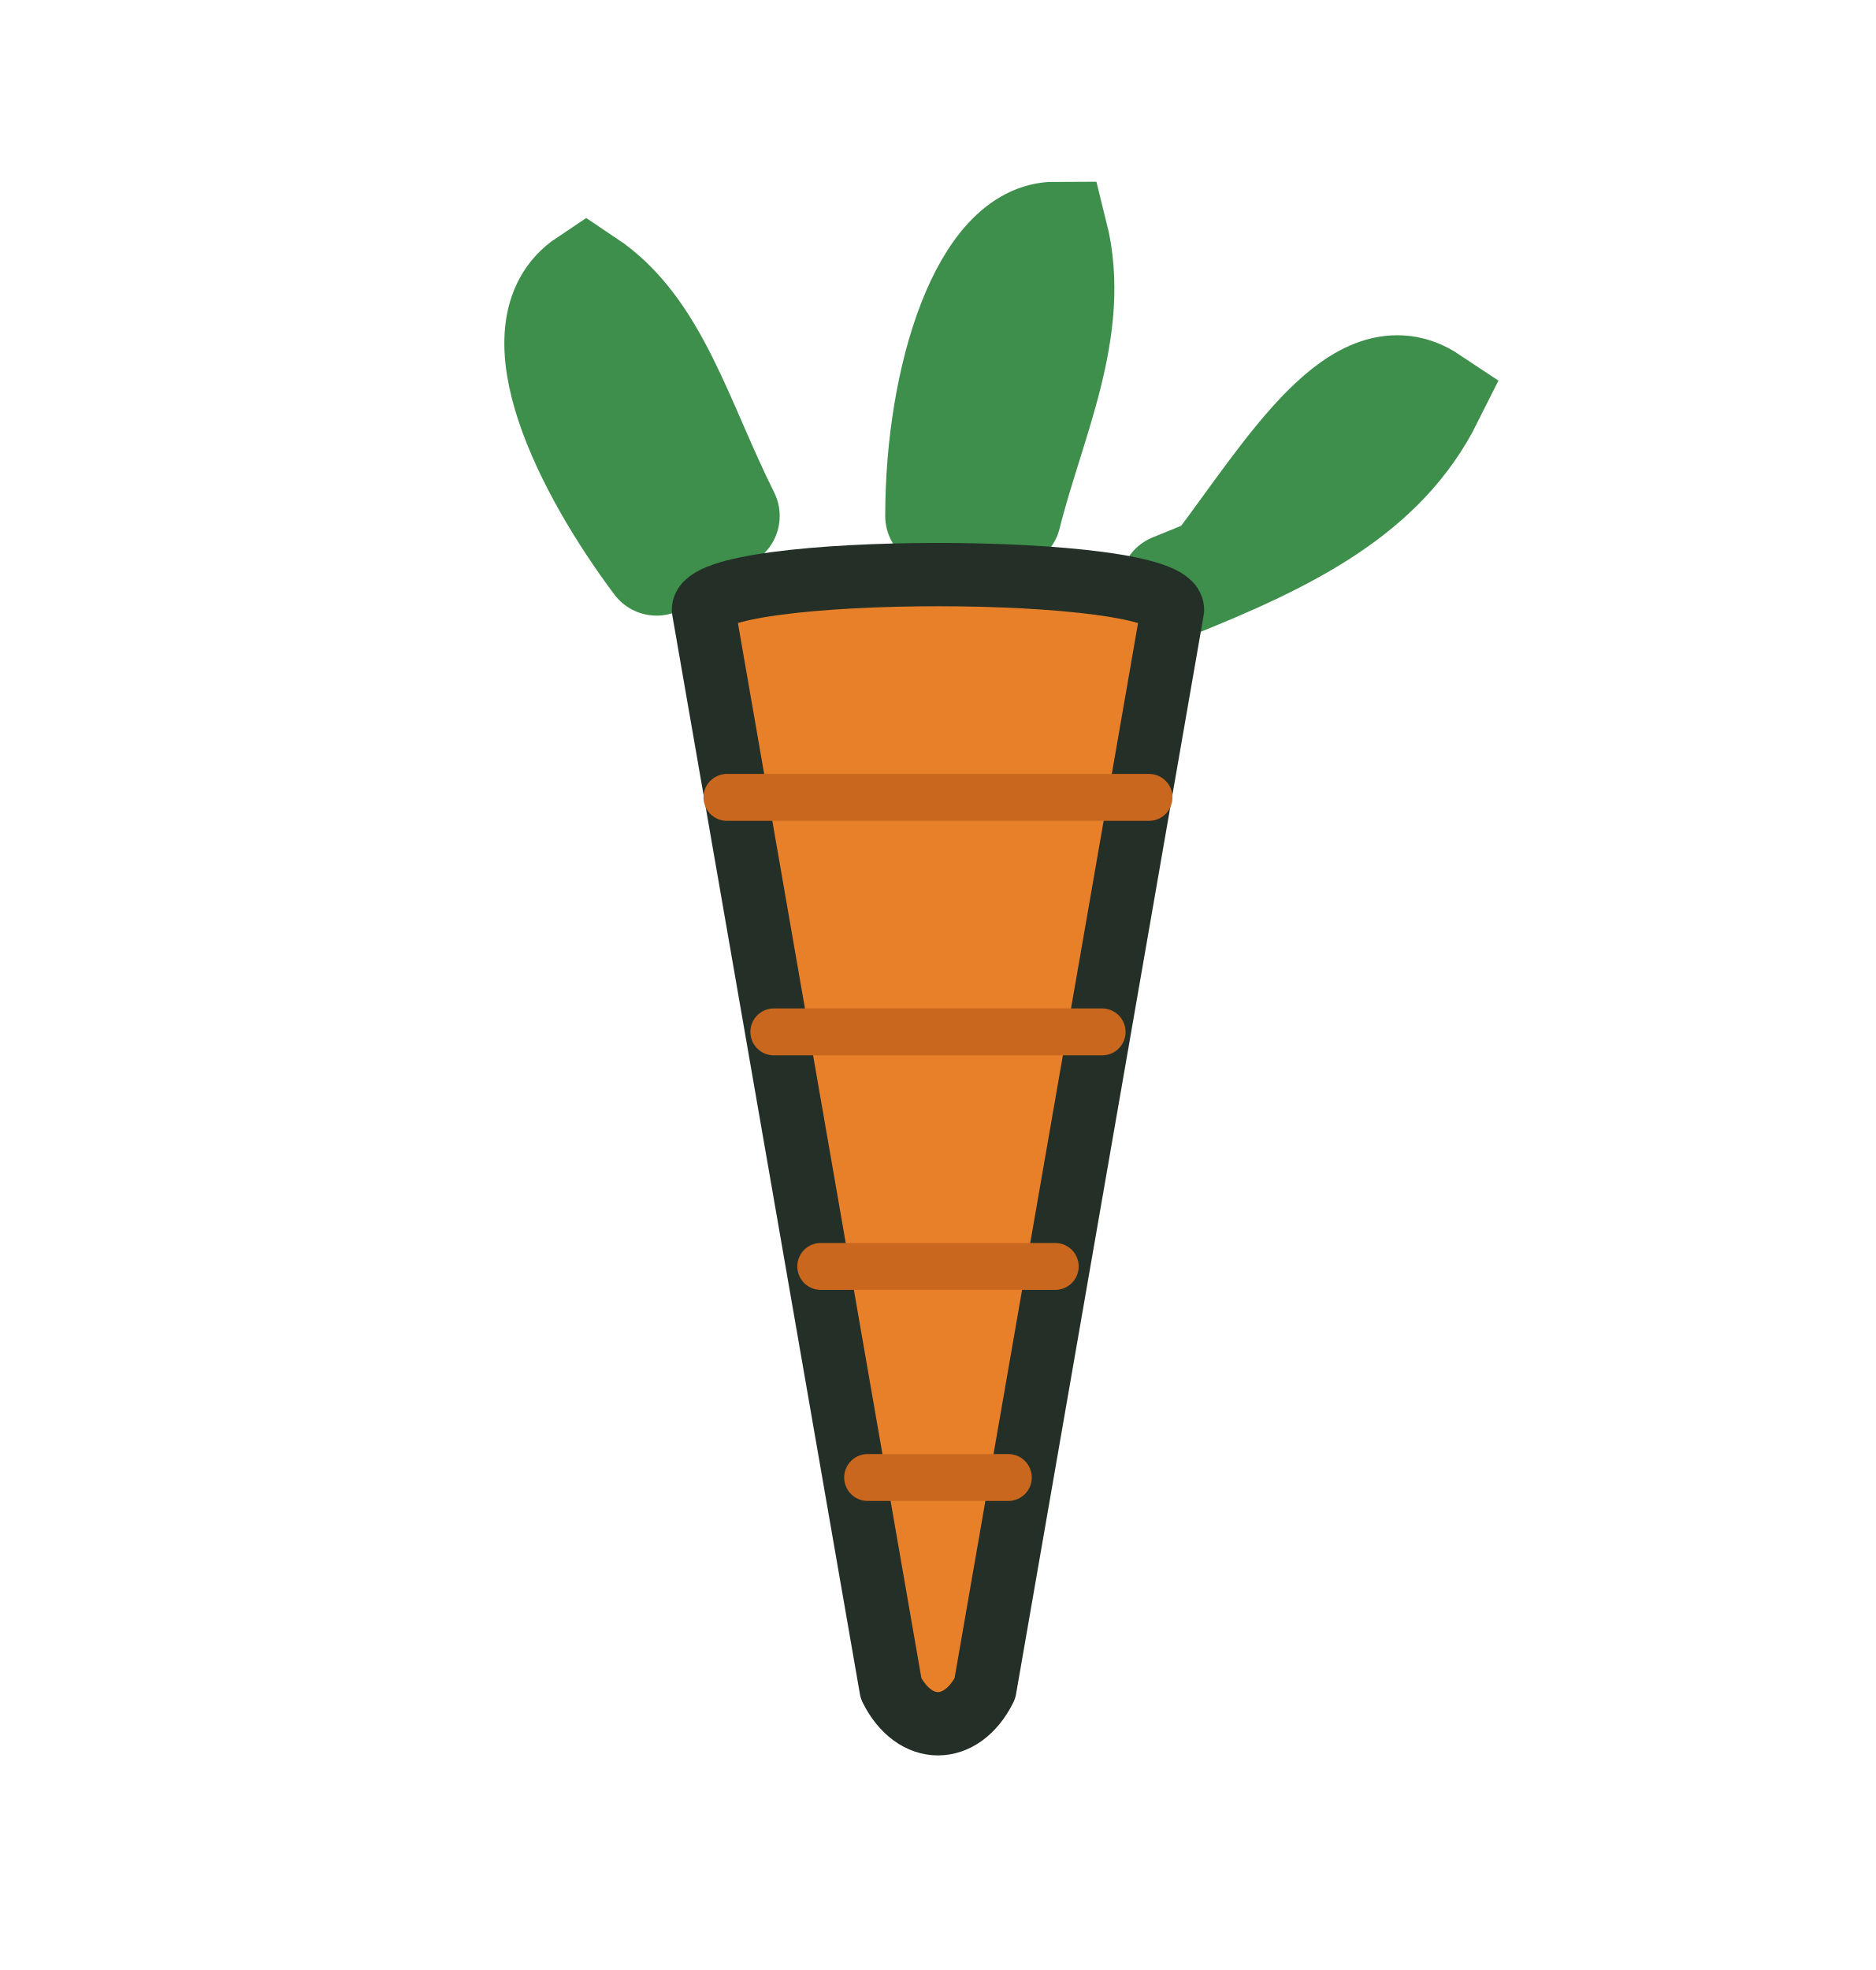
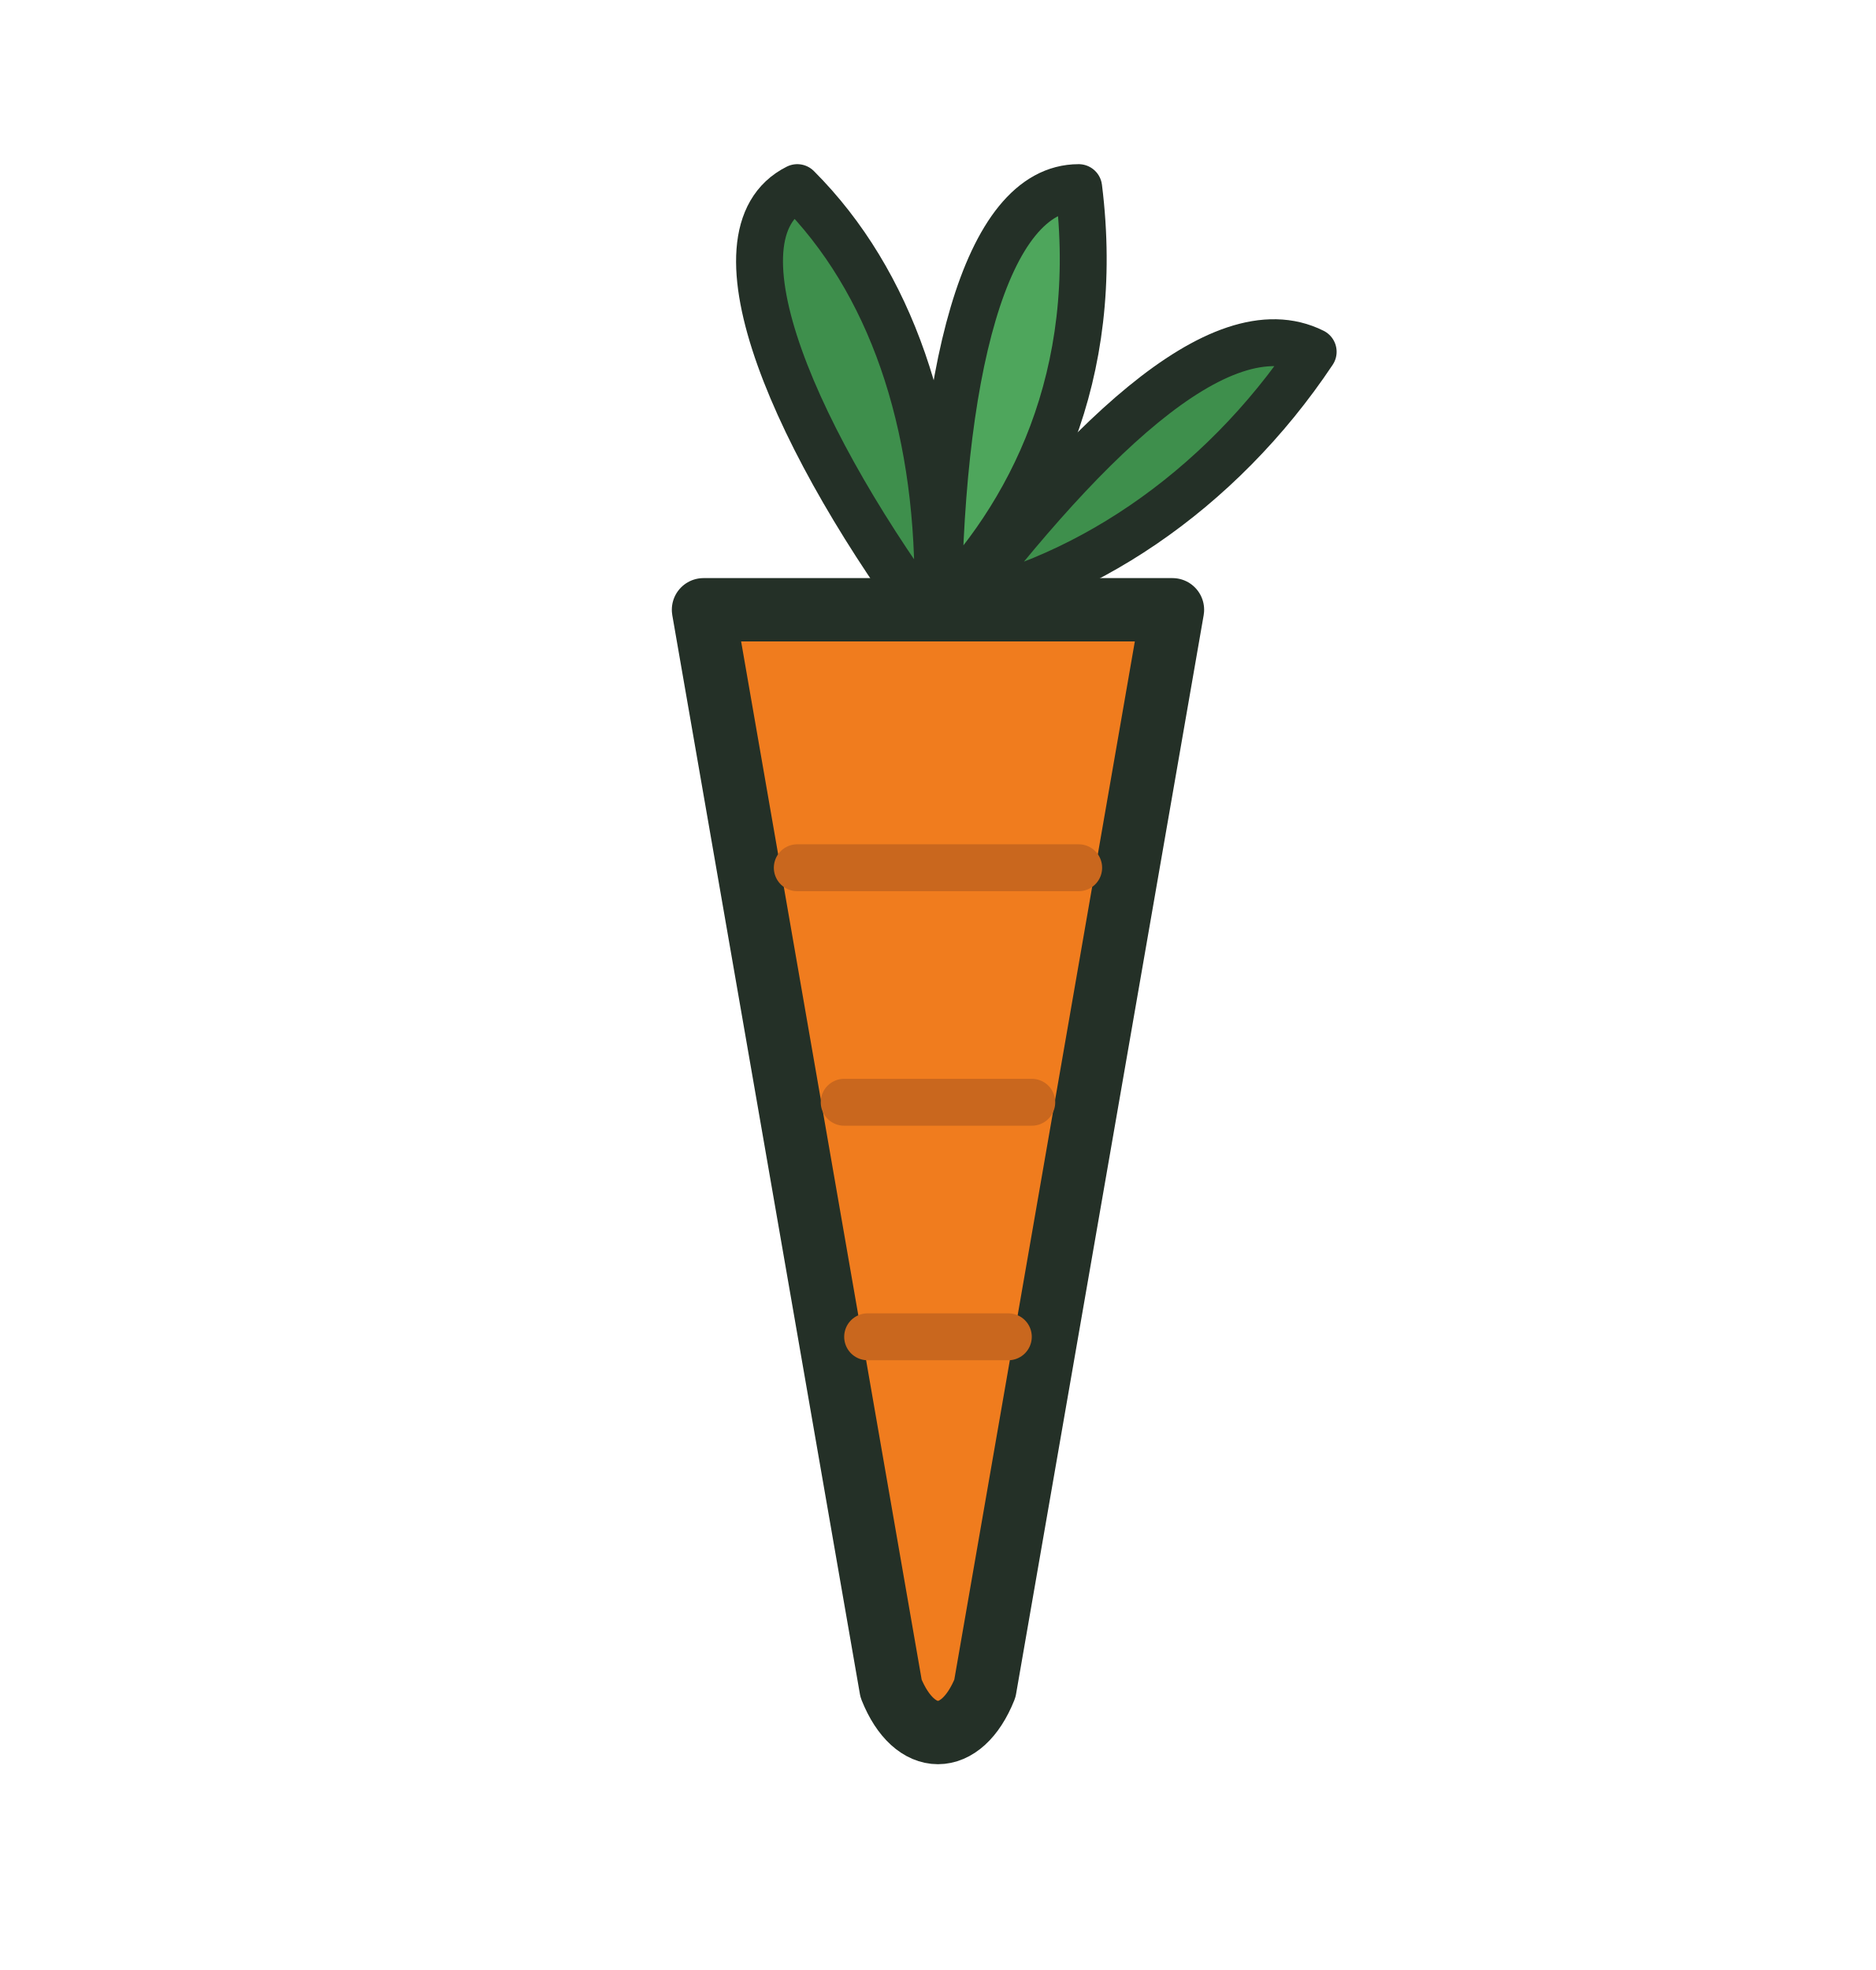
<svg xmlns="http://www.w3.org/2000/svg" viewBox="0 0 80 84">
-   <path d="M28,24 C25,20 22,14 25,12 C28,14 29,18 31,22 M40,22 C40,16 42,10 45,10 C46,14 44,18 43,22 M52,24 C55,20 58,15 61,17 C59,21 55,23 50,25" fill="none" stroke="#3E8F4C" stroke-width="4.5" stroke-linecap="round" />
-   <path d="M30,26 C30,24 50,24 50,26 L42,72 C41,74 39,74 38,72 Z" fill="#E8802A" stroke="#243027" stroke-width="2.7" stroke-linejoin="round" />
-   <path d="M31,34 L49,34 M33,44 L47,44 M35,54 L45,54 M37,63 L43,63" stroke="#C9671E" stroke-width="2" stroke-linecap="round" />
+   <path d="M40,27 C34,19 30,10 34,8 C38,12 40,18 40,25 Z" fill="#3E8F4C" stroke="#243027" stroke-width="2" stroke-linejoin="round" />
+   <path d="M40,27 C40,16 42,8 46,8 C47,16 44,22 40,26 Z" fill="#4EA65C" stroke="#243027" stroke-width="2" stroke-linejoin="round" />
+   <path d="M40,27 C46,19 52,13 56,15 C52,21 46,25 40,26 Z" fill="#3E8F4C" stroke="#243027" stroke-width="2" stroke-linejoin="round" />
+   <path d="M30,26 L50,26 L42,72 C41,74.5 39,74.5 38,72 Z" fill="#F07C1E" stroke="#243027" stroke-width="2.7" stroke-linejoin="round" />
+   <path d="M34,37 L46,37 M36,47 L44,47 M37,57 L43,57" stroke="#C9671E" stroke-width="2" stroke-linecap="round" />
</svg>
